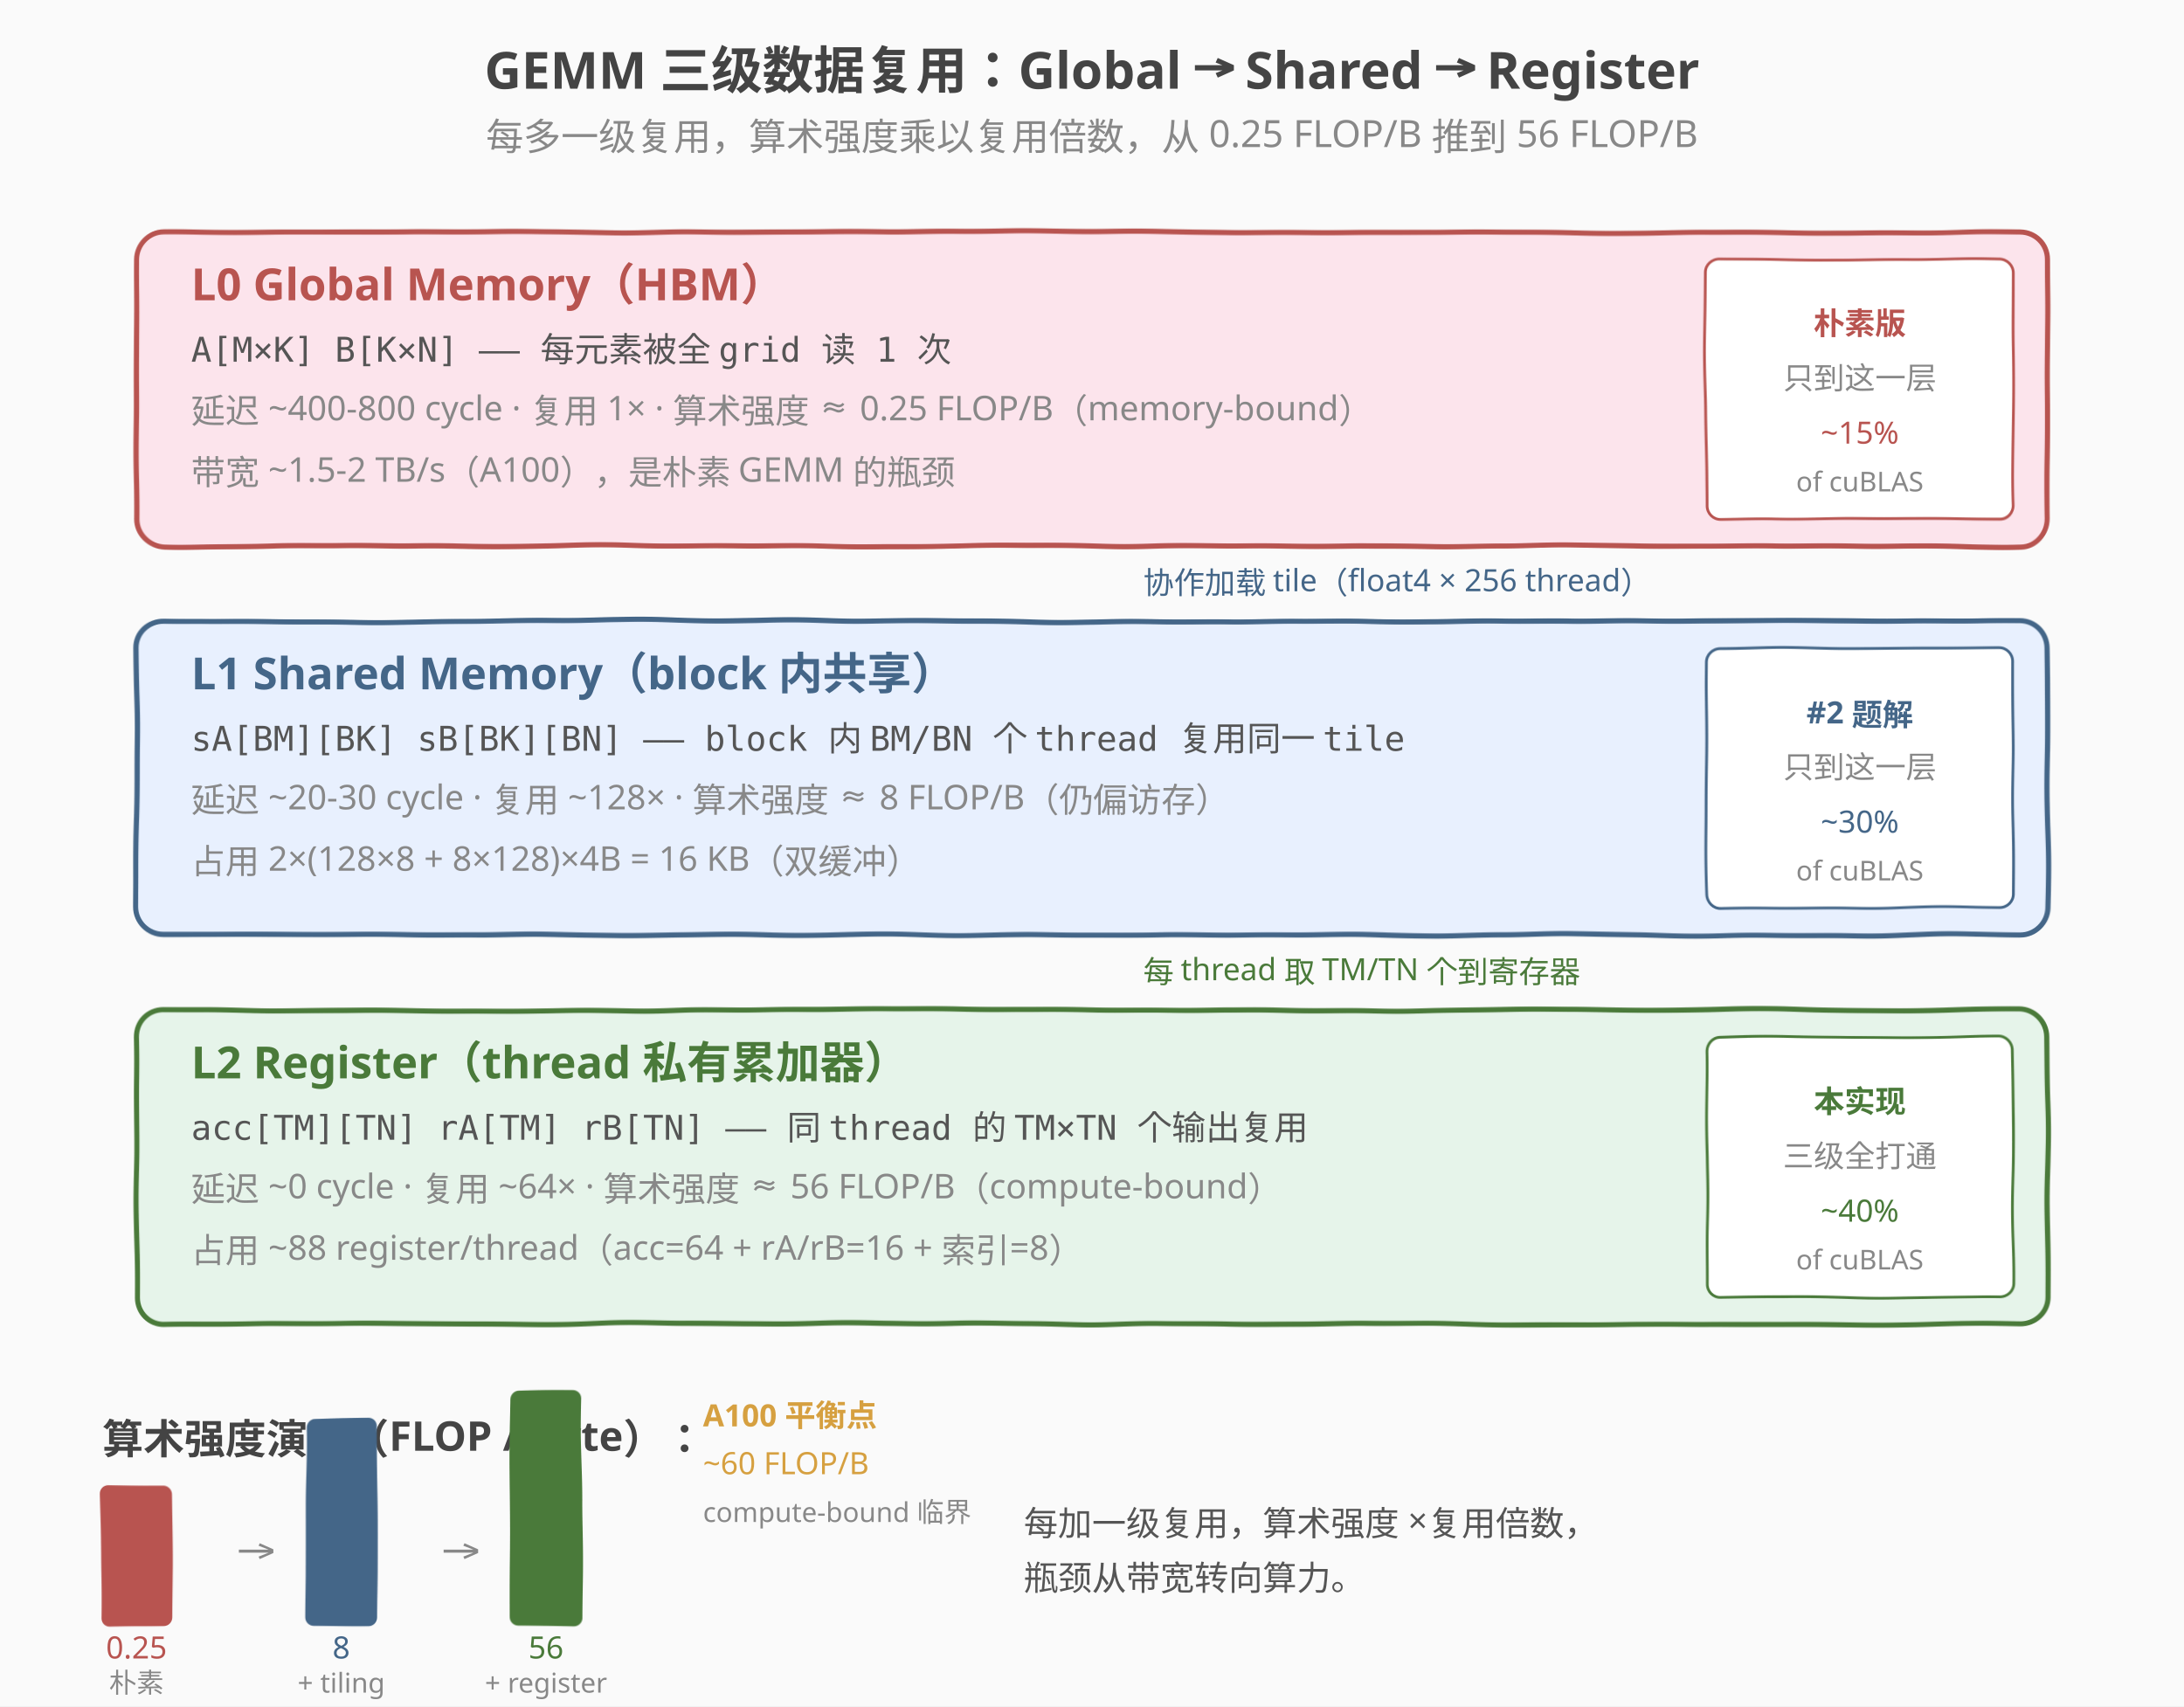
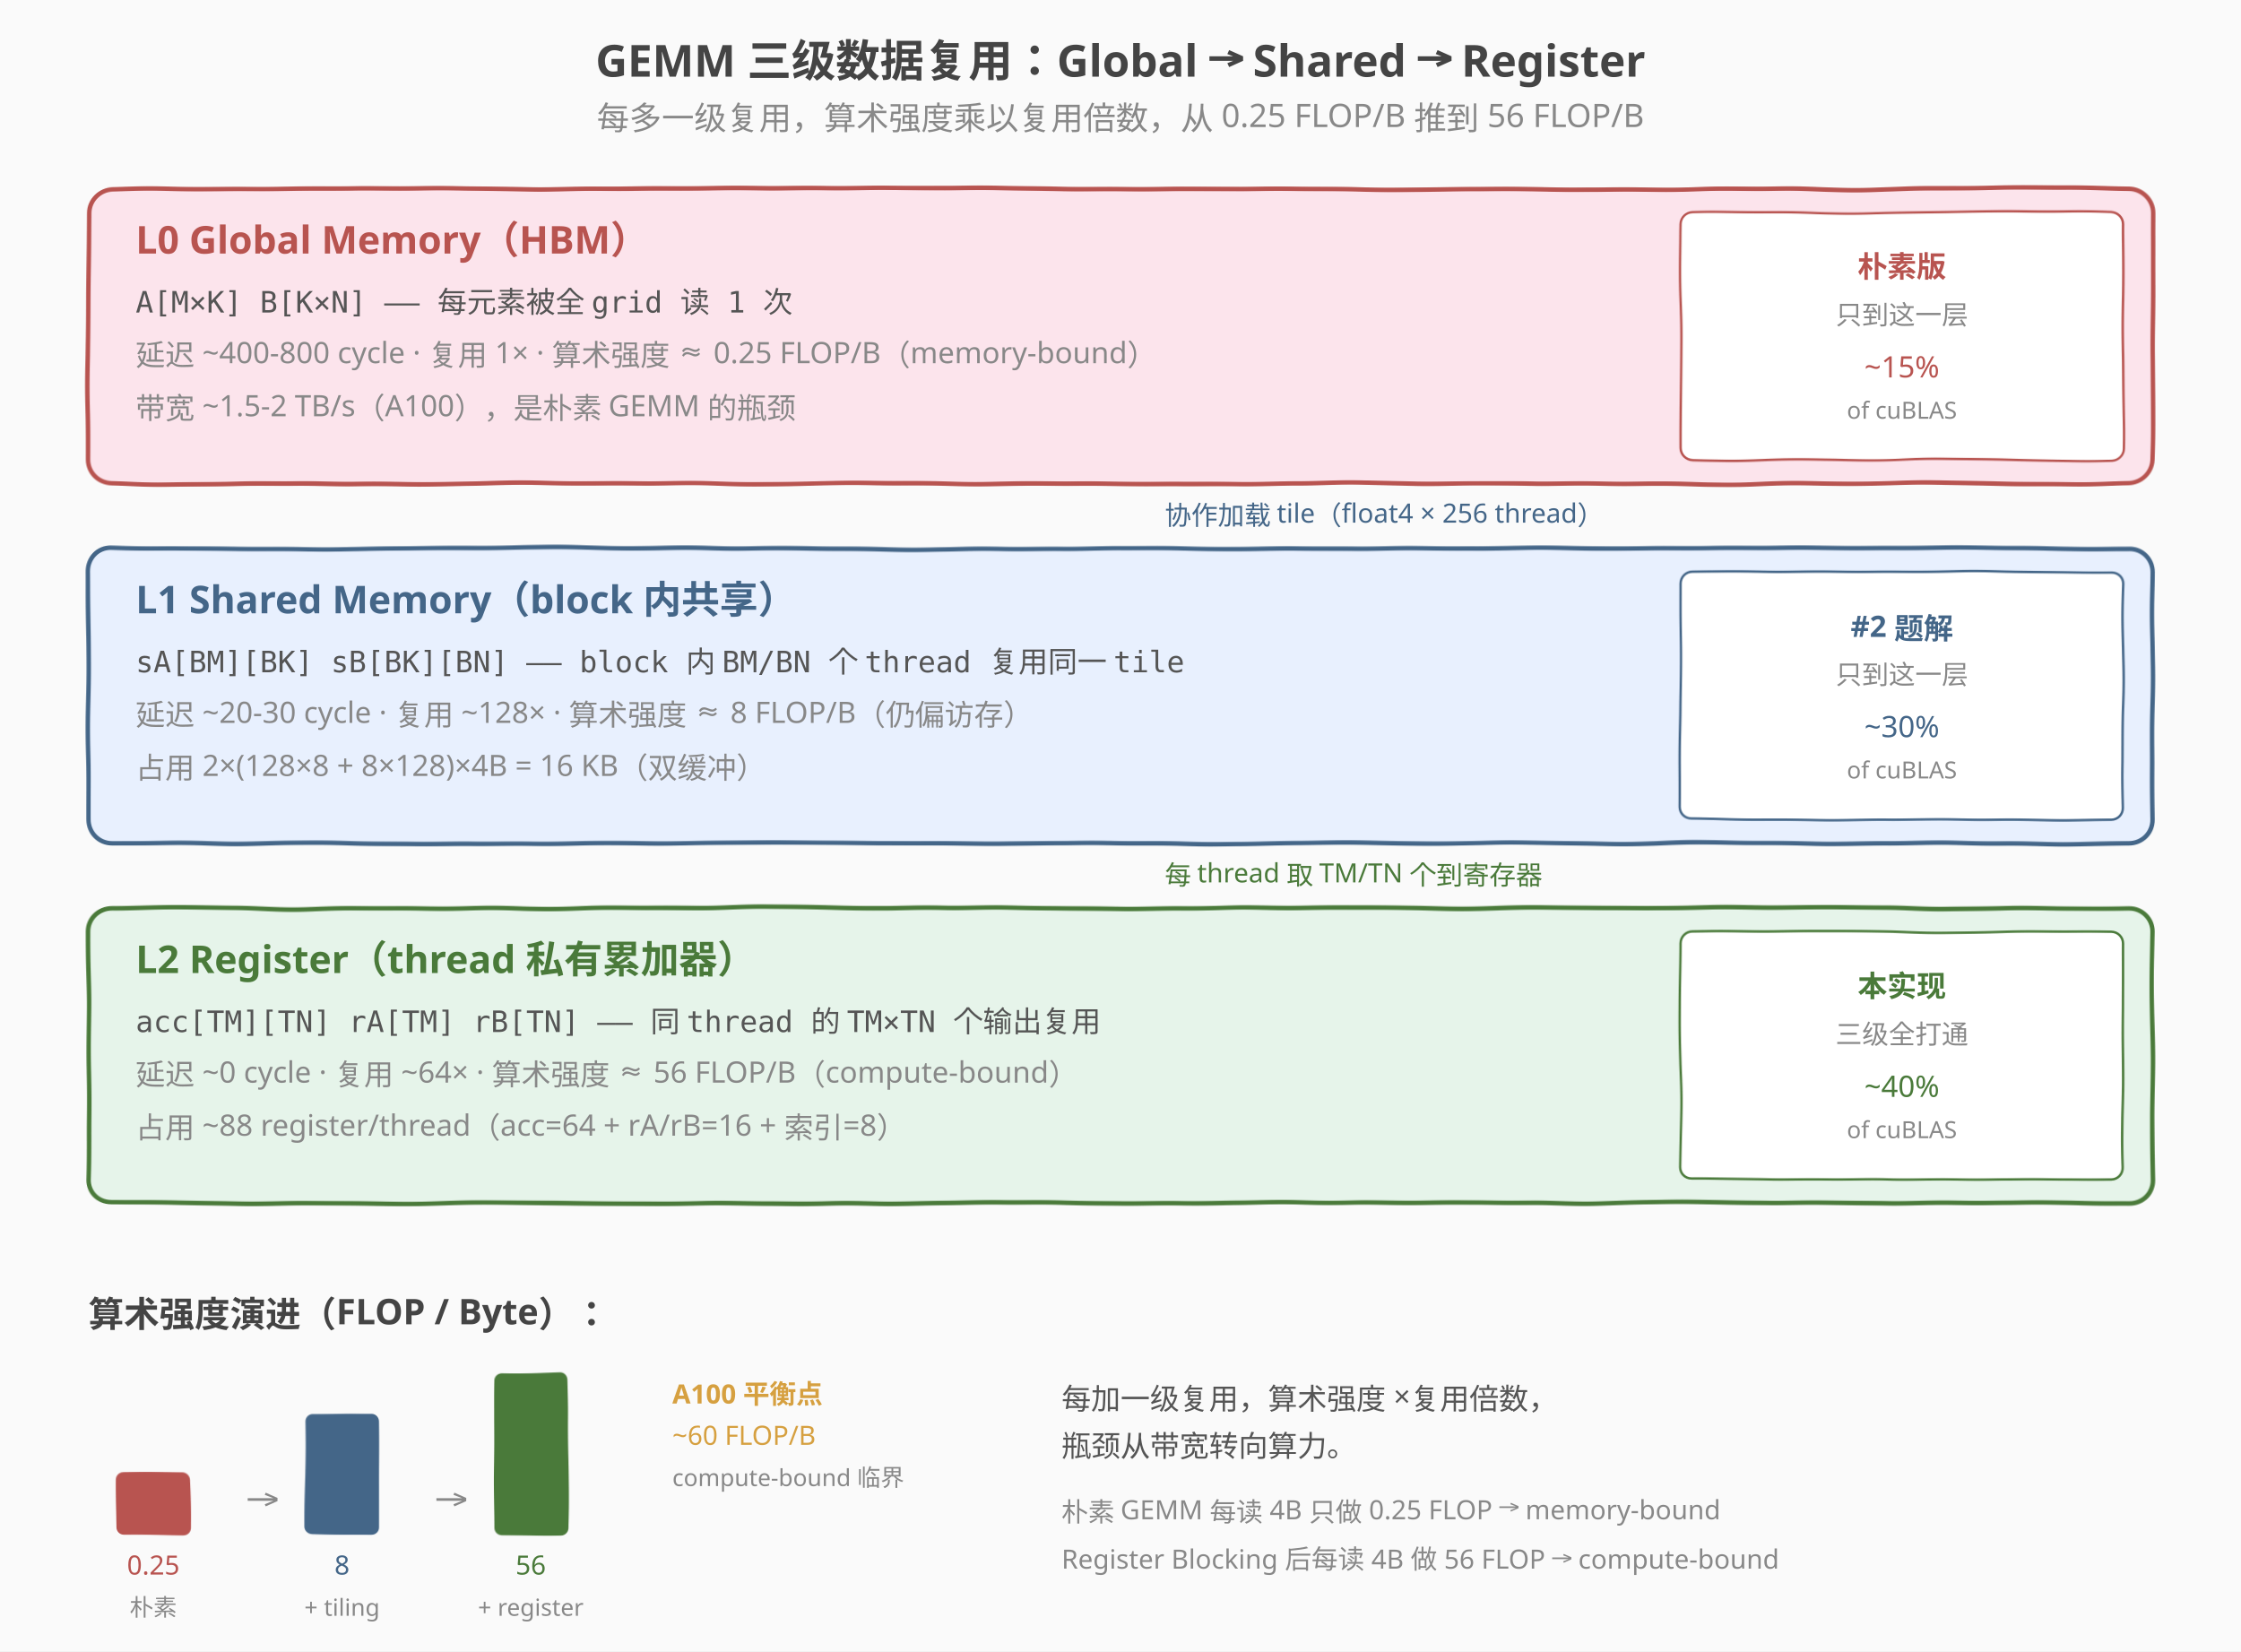
- <svg xmlns="http://www.w3.org/2000/svg" viewBox="0 0 640 500" font-family="'Comic Sans MS', 'Segoe UI', 'Kaiti SC', 楷体, cursive">
+ <svg xmlns="http://www.w3.org/2000/svg" viewBox="0 0 760 560" font-family="'Comic Sans MS', 'Segoe UI', 'Kaiti SC', 楷体, cursive">
  <defs>
    <filter id="rough2">
      <feTurbulence type="fractalNoise" baseFrequency="0.025" numOctaves="2" seed="7" />
      <feDisplacementMap in="SourceGraphic" scale="1.5" />
    </filter>
    <marker id="arr" markerWidth="8" markerHeight="8" refX="6" refY="4" orient="auto">
      <path d="M 0 0 L 8 4 L 0 8 z" fill="#666" />
    </marker>
  </defs>
-   <rect width="640" height="500" fill="#fafafa" />
-   <text x="320" y="26" text-anchor="middle" font-size="15" fill="#444" font-weight="bold">GEMM 三级数据复用：Global → Shared → Register</text>
-   <text x="320" y="44" text-anchor="middle" font-size="11" fill="#888">每多一级复用，算术强度乘以复用倍数，从 0.25 FLOP/B 推到 56 FLOP/B</text>
-   <rect x="40" y="68" width="560" height="92" fill="#fce4ec" stroke="#b85450" stroke-width="1.5" rx="8" filter="url(#rough2)" />
-   <text x="56" y="88" font-size="13" fill="#b85450" font-weight="bold">L0  Global Memory（HBM）</text>
-   <text x="56" y="106" font-size="10" fill="#555" font-family="monospace">A[M×K]  B[K×N]  —— 每元素被全 grid 读 1 次</text>
-   <text x="56" y="124" font-size="10" fill="#888">延迟 ~400-800 cycle  ·  复用 1×  ·  算术强度 ≈ 0.25 FLOP/B（memory-bound）</text>
-   <text x="56" y="142" font-size="10" fill="#888">带宽 ~1.5-2 TB/s（A100），是朴素 GEMM 的瓶颈</text>
-   <rect x="500" y="76" width="90" height="76" fill="#fff" stroke="#b85450" stroke-width="0.8" rx="4" filter="url(#rough2)" />
-   <text x="545" y="98" text-anchor="middle" font-size="9" fill="#b85450" font-weight="bold">朴素版</text>
-   <text x="545" y="114" text-anchor="middle" font-size="9" fill="#888">只到这一层</text>
-   <text x="545" y="130" text-anchor="middle" font-size="9" fill="#b85450">~15%</text>
-   <text x="545" y="144" text-anchor="middle" font-size="8" fill="#888">of cuBLAS</text>
-   <path d="M 320 162 L 320 178" stroke="#666" stroke-width="1.5" fill="none" marker-end="url(#arr)" filter="url(#rough2)" />
-   <text x="335" y="174" font-size="9" fill="#446688">协作加载 tile（float4 × 256 thread）</text>
-   <rect x="40" y="182" width="560" height="92" fill="#e8f0fe" stroke="#446688" stroke-width="1.5" rx="8" filter="url(#rough2)" />
-   <text x="56" y="202" font-size="13" fill="#446688" font-weight="bold">L1  Shared Memory（block 内共享）</text>
-   <text x="56" y="220" font-size="10" fill="#555" font-family="monospace">sA[BM][BK]  sB[BK][BN]  —— block 内 BM/BN 个 thread 复用同一 tile</text>
-   <text x="56" y="238" font-size="10" fill="#888">延迟 ~20-30 cycle  ·  复用 ~128×  ·  算术强度 ≈ 8 FLOP/B（仍偏访存）</text>
-   <text x="56" y="256" font-size="10" fill="#888">占用 2×(128×8 + 8×128)×4B = 16 KB（双缓冲）</text>
-   <rect x="500" y="190" width="90" height="76" fill="#fff" stroke="#446688" stroke-width="0.8" rx="4" filter="url(#rough2)" />
-   <text x="545" y="212" text-anchor="middle" font-size="9" fill="#446688" font-weight="bold">#2 题解</text>
-   <text x="545" y="228" text-anchor="middle" font-size="9" fill="#888">只到这一层</text>
-   <text x="545" y="244" text-anchor="middle" font-size="9" fill="#446688">~30%</text>
-   <text x="545" y="258" text-anchor="middle" font-size="8" fill="#888">of cuBLAS</text>
-   <path d="M 320 276 L 320 292" stroke="#666" stroke-width="1.5" fill="none" marker-end="url(#arr)" filter="url(#rough2)" />
-   <text x="335" y="288" font-size="9" fill="#4a7a3a">每 thread 取 TM/TN 个到寄存器</text>
-   <rect x="40" y="296" width="560" height="92" fill="#e6f4ea" stroke="#4a7a3a" stroke-width="1.5" rx="8" filter="url(#rough2)" />
-   <text x="56" y="316" font-size="13" fill="#4a7a3a" font-weight="bold">L2  Register（thread 私有累加器）</text>
-   <text x="56" y="334" font-size="10" fill="#555" font-family="monospace">acc[TM][TN]  rA[TM]  rB[TN]  —— 同 thread 的 TM×TN 个输出复用</text>
-   <text x="56" y="352" font-size="10" fill="#888">延迟 ~0 cycle  ·  复用 ~64×  ·  算术强度 ≈ 56 FLOP/B（compute-bound）</text>
-   <text x="56" y="370" font-size="10" fill="#888">占用 ~88 register/thread（acc=64 + rA/rB=16 + 索引=8）</text>
-   <rect x="500" y="304" width="90" height="76" fill="#fff" stroke="#4a7a3a" stroke-width="0.8" rx="4" filter="url(#rough2)" />
-   <text x="545" y="326" text-anchor="middle" font-size="9" fill="#4a7a3a" font-weight="bold">本实现</text>
-   <text x="545" y="342" text-anchor="middle" font-size="9" fill="#888">三级全打通</text>
-   <text x="545" y="358" text-anchor="middle" font-size="9" fill="#4a7a3a">~40%</text>
-   <text x="545" y="372" text-anchor="middle" font-size="8" fill="#888">of cuBLAS</text>
-   <line x1="20" y1="404" x2="620" y2="404" stroke="#eee" stroke-width="1" filter="url(#rough2)" />
-   <text x="30" y="426" font-size="12" fill="#444" font-weight="bold">算术强度演进（FLOP / Byte）：</text>
-   <rect x="30" y="436" width="20" height="40" fill="#b85450" stroke="#b85450" stroke-width="1" rx="2" filter="url(#rough2)" />
-   <text x="40" y="486" text-anchor="middle" font-size="9" fill="#b85450">0.25</text>
-   <text x="40" y="496" text-anchor="middle" font-size="8" fill="#888">朴素</text>
-   <text x="70" y="460" font-size="14" fill="#888">→</text>
-   <rect x="90" y="416" width="20" height="60" fill="#446688" stroke="#446688" stroke-width="1" rx="2" filter="url(#rough2)" />
-   <text x="100" y="486" text-anchor="middle" font-size="9" fill="#446688">8</text>
-   <text x="100" y="496" text-anchor="middle" font-size="8" fill="#888">+ tiling</text>
-   <text x="130" y="460" font-size="14" fill="#888">→</text>
-   <rect x="150" y="408" width="20" height="68" fill="#4a7a3a" stroke="#4a7a3a" stroke-width="1" rx="2" filter="url(#rough2)" />
-   <text x="160" y="486" text-anchor="middle" font-size="9" fill="#4a7a3a">56</text>
-   <text x="160" y="496" text-anchor="middle" font-size="8" fill="#888">+ register</text>
-   <line x1="200" y1="406" x2="200" y2="478" stroke="#d6a040" stroke-width="2" stroke-dasharray="3,3" filter="url(#rough2)" />
-   <text x="206" y="418" font-size="9" fill="#d6a040" font-weight="bold">A100 平衡点</text>
-   <text x="206" y="432" font-size="9" fill="#d6a040">~60 FLOP/B</text>
-   <text x="206" y="446" font-size="8" fill="#888">compute-bound 临界</text>
-   <text x="300" y="450" font-size="10" fill="#555">每加一级复用，算术强度 ×复用倍数，</text>
-   <text x="300" y="466" font-size="10" fill="#555">瓶颈从带宽转向算力。</text>
+   <rect width="760" height="560" fill="#fafafa" />
+   <text x="380" y="26" text-anchor="middle" font-size="15" fill="#444" font-weight="bold">GEMM 三级数据复用：Global → Shared → Register</text>
+   <text x="380" y="44" text-anchor="middle" font-size="11" fill="#888">每多一级复用，算术强度乘以复用倍数，从 0.25 FLOP/B 推到 56 FLOP/B</text>
+   <rect x="30" y="64" width="700" height="100" fill="#fce4ec" stroke="#b85450" stroke-width="1.5" rx="8" filter="url(#rough2)" />
+   <text x="46" y="86" font-size="13" fill="#b85450" font-weight="bold">L0  Global Memory（HBM）</text>
+   <text x="46" y="106" font-size="10" fill="#555" font-family="monospace">A[M×K]  B[K×N]  —— 每元素被全 grid 读 1 次</text>
+   <text x="46" y="124" font-size="10" fill="#888">延迟 ~400-800 cycle  ·  复用 1×  ·  算术强度 ≈ 0.25 FLOP/B（memory-bound）</text>
+   <text x="46" y="142" font-size="10" fill="#888">带宽 ~1.5-2 TB/s（A100），是朴素 GEMM 的瓶颈</text>
+   <rect x="570" y="72" width="150" height="84" fill="#fff" stroke="#b85450" stroke-width="0.8" rx="4" filter="url(#rough2)" />
+   <text x="645" y="94" text-anchor="middle" font-size="10" fill="#b85450" font-weight="bold">朴素版</text>
+   <text x="645" y="110" text-anchor="middle" font-size="9" fill="#888">只到这一层</text>
+   <text x="645" y="128" text-anchor="middle" font-size="10" fill="#b85450">~15%</text>
+   <text x="645" y="142" text-anchor="middle" font-size="8" fill="#888">of cuBLAS</text>
+   <path d="M 380 166 L 380 182" stroke="#666" stroke-width="1.5" fill="none" marker-end="url(#arr)" filter="url(#rough2)" />
+   <text x="395" y="178" font-size="9" fill="#446688">协作加载 tile（float4 × 256 thread）</text>
+   <rect x="30" y="186" width="700" height="100" fill="#e8f0fe" stroke="#446688" stroke-width="1.5" rx="8" filter="url(#rough2)" />
+   <text x="46" y="208" font-size="13" fill="#446688" font-weight="bold">L1  Shared Memory（block 内共享）</text>
+   <text x="46" y="228" font-size="10" fill="#555" font-family="monospace">sA[BM][BK]  sB[BK][BN]  —— block 内 BM/BN 个 thread 复用同一 tile</text>
+   <text x="46" y="246" font-size="10" fill="#888">延迟 ~20-30 cycle  ·  复用 ~128×  ·  算术强度 ≈ 8 FLOP/B（仍偏访存）</text>
+   <text x="46" y="264" font-size="10" fill="#888">占用 2×(128×8 + 8×128)×4B = 16 KB（双缓冲）</text>
+   <rect x="570" y="194" width="150" height="84" fill="#fff" stroke="#446688" stroke-width="0.8" rx="4" filter="url(#rough2)" />
+   <text x="645" y="216" text-anchor="middle" font-size="10" fill="#446688" font-weight="bold">#2 题解</text>
+   <text x="645" y="232" text-anchor="middle" font-size="9" fill="#888">只到这一层</text>
+   <text x="645" y="250" text-anchor="middle" font-size="10" fill="#446688">~30%</text>
+   <text x="645" y="264" text-anchor="middle" font-size="8" fill="#888">of cuBLAS</text>
+   <path d="M 380 288 L 380 304" stroke="#666" stroke-width="1.5" fill="none" marker-end="url(#arr)" filter="url(#rough2)" />
+   <text x="395" y="300" font-size="9" fill="#4a7a3a">每 thread 取 TM/TN 个到寄存器</text>
+   <rect x="30" y="308" width="700" height="100" fill="#e6f4ea" stroke="#4a7a3a" stroke-width="1.5" rx="8" filter="url(#rough2)" />
+   <text x="46" y="330" font-size="13" fill="#4a7a3a" font-weight="bold">L2  Register（thread 私有累加器）</text>
+   <text x="46" y="350" font-size="10" fill="#555" font-family="monospace">acc[TM][TN]  rA[TM]  rB[TN]  —— 同 thread 的 TM×TN 个输出复用</text>
+   <text x="46" y="368" font-size="10" fill="#888">延迟 ~0 cycle  ·  复用 ~64×  ·  算术强度 ≈ 56 FLOP/B（compute-bound）</text>
+   <text x="46" y="386" font-size="10" fill="#888">占用 ~88 register/thread（acc=64 + rA/rB=16 + 索引=8）</text>
+   <rect x="570" y="316" width="150" height="84" fill="#fff" stroke="#4a7a3a" stroke-width="0.8" rx="4" filter="url(#rough2)" />
+   <text x="645" y="338" text-anchor="middle" font-size="10" fill="#4a7a3a" font-weight="bold">本实现</text>
+   <text x="645" y="354" text-anchor="middle" font-size="9" fill="#888">三级全打通</text>
+   <text x="645" y="372" text-anchor="middle" font-size="10" fill="#4a7a3a">~40%</text>
+   <text x="645" y="386" text-anchor="middle" font-size="8" fill="#888">of cuBLAS</text>
+   <line x1="20" y1="426" x2="740" y2="426" stroke="#eee" stroke-width="1" filter="url(#rough2)" />
+   <text x="30" y="450" font-size="12" fill="#444" font-weight="bold">算术强度演进（FLOP / Byte）：</text>
+   <rect x="40" y="500" width="24" height="20" fill="#b85450" stroke="#b85450" stroke-width="1" rx="2" filter="url(#rough2)" />
+   <text x="52" y="534" text-anchor="middle" font-size="9" fill="#b85450">0.25</text>
+   <text x="52" y="548" text-anchor="middle" font-size="8" fill="#888">朴素</text>
+   <text x="84" y="514" font-size="14" fill="#888">→</text>
+   <rect x="104" y="480" width="24" height="40" fill="#446688" stroke="#446688" stroke-width="1" rx="2" filter="url(#rough2)" />
+   <text x="116" y="534" text-anchor="middle" font-size="9" fill="#446688">8</text>
+   <text x="116" y="548" text-anchor="middle" font-size="8" fill="#888">+ tiling</text>
+   <text x="148" y="514" font-size="14" fill="#888">→</text>
+   <rect x="168" y="466" width="24" height="54" fill="#4a7a3a" stroke="#4a7a3a" stroke-width="1" rx="2" filter="url(#rough2)" />
+   <text x="180" y="534" text-anchor="middle" font-size="9" fill="#4a7a3a">56</text>
+   <text x="180" y="548" text-anchor="middle" font-size="8" fill="#888">+ register</text>
+   <line x1="220" y1="462" x2="220" y2="528" stroke="#d6a040" stroke-width="2" stroke-dasharray="3,3" filter="url(#rough2)" />
+   <text x="228" y="476" font-size="9" fill="#d6a040" font-weight="bold">A100 平衡点</text>
+   <text x="228" y="490" font-size="9" fill="#d6a040">~60 FLOP/B</text>
+   <text x="228" y="504" font-size="8" fill="#888">compute-bound 临界</text>
+   <text x="360" y="478" font-size="10" fill="#555">每加一级复用，算术强度 ×复用倍数，</text>
+   <text x="360" y="494" font-size="10" fill="#555">瓶颈从带宽转向算力。</text>
+   <text x="360" y="516" font-size="9" fill="#888">朴素 GEMM 每读 4B 只做 0.25 FLOP → memory-bound</text>
+   <text x="360" y="532" font-size="9" fill="#888">Register Blocking 后每读 4B 做 56 FLOP → compute-bound</text>
</svg>
